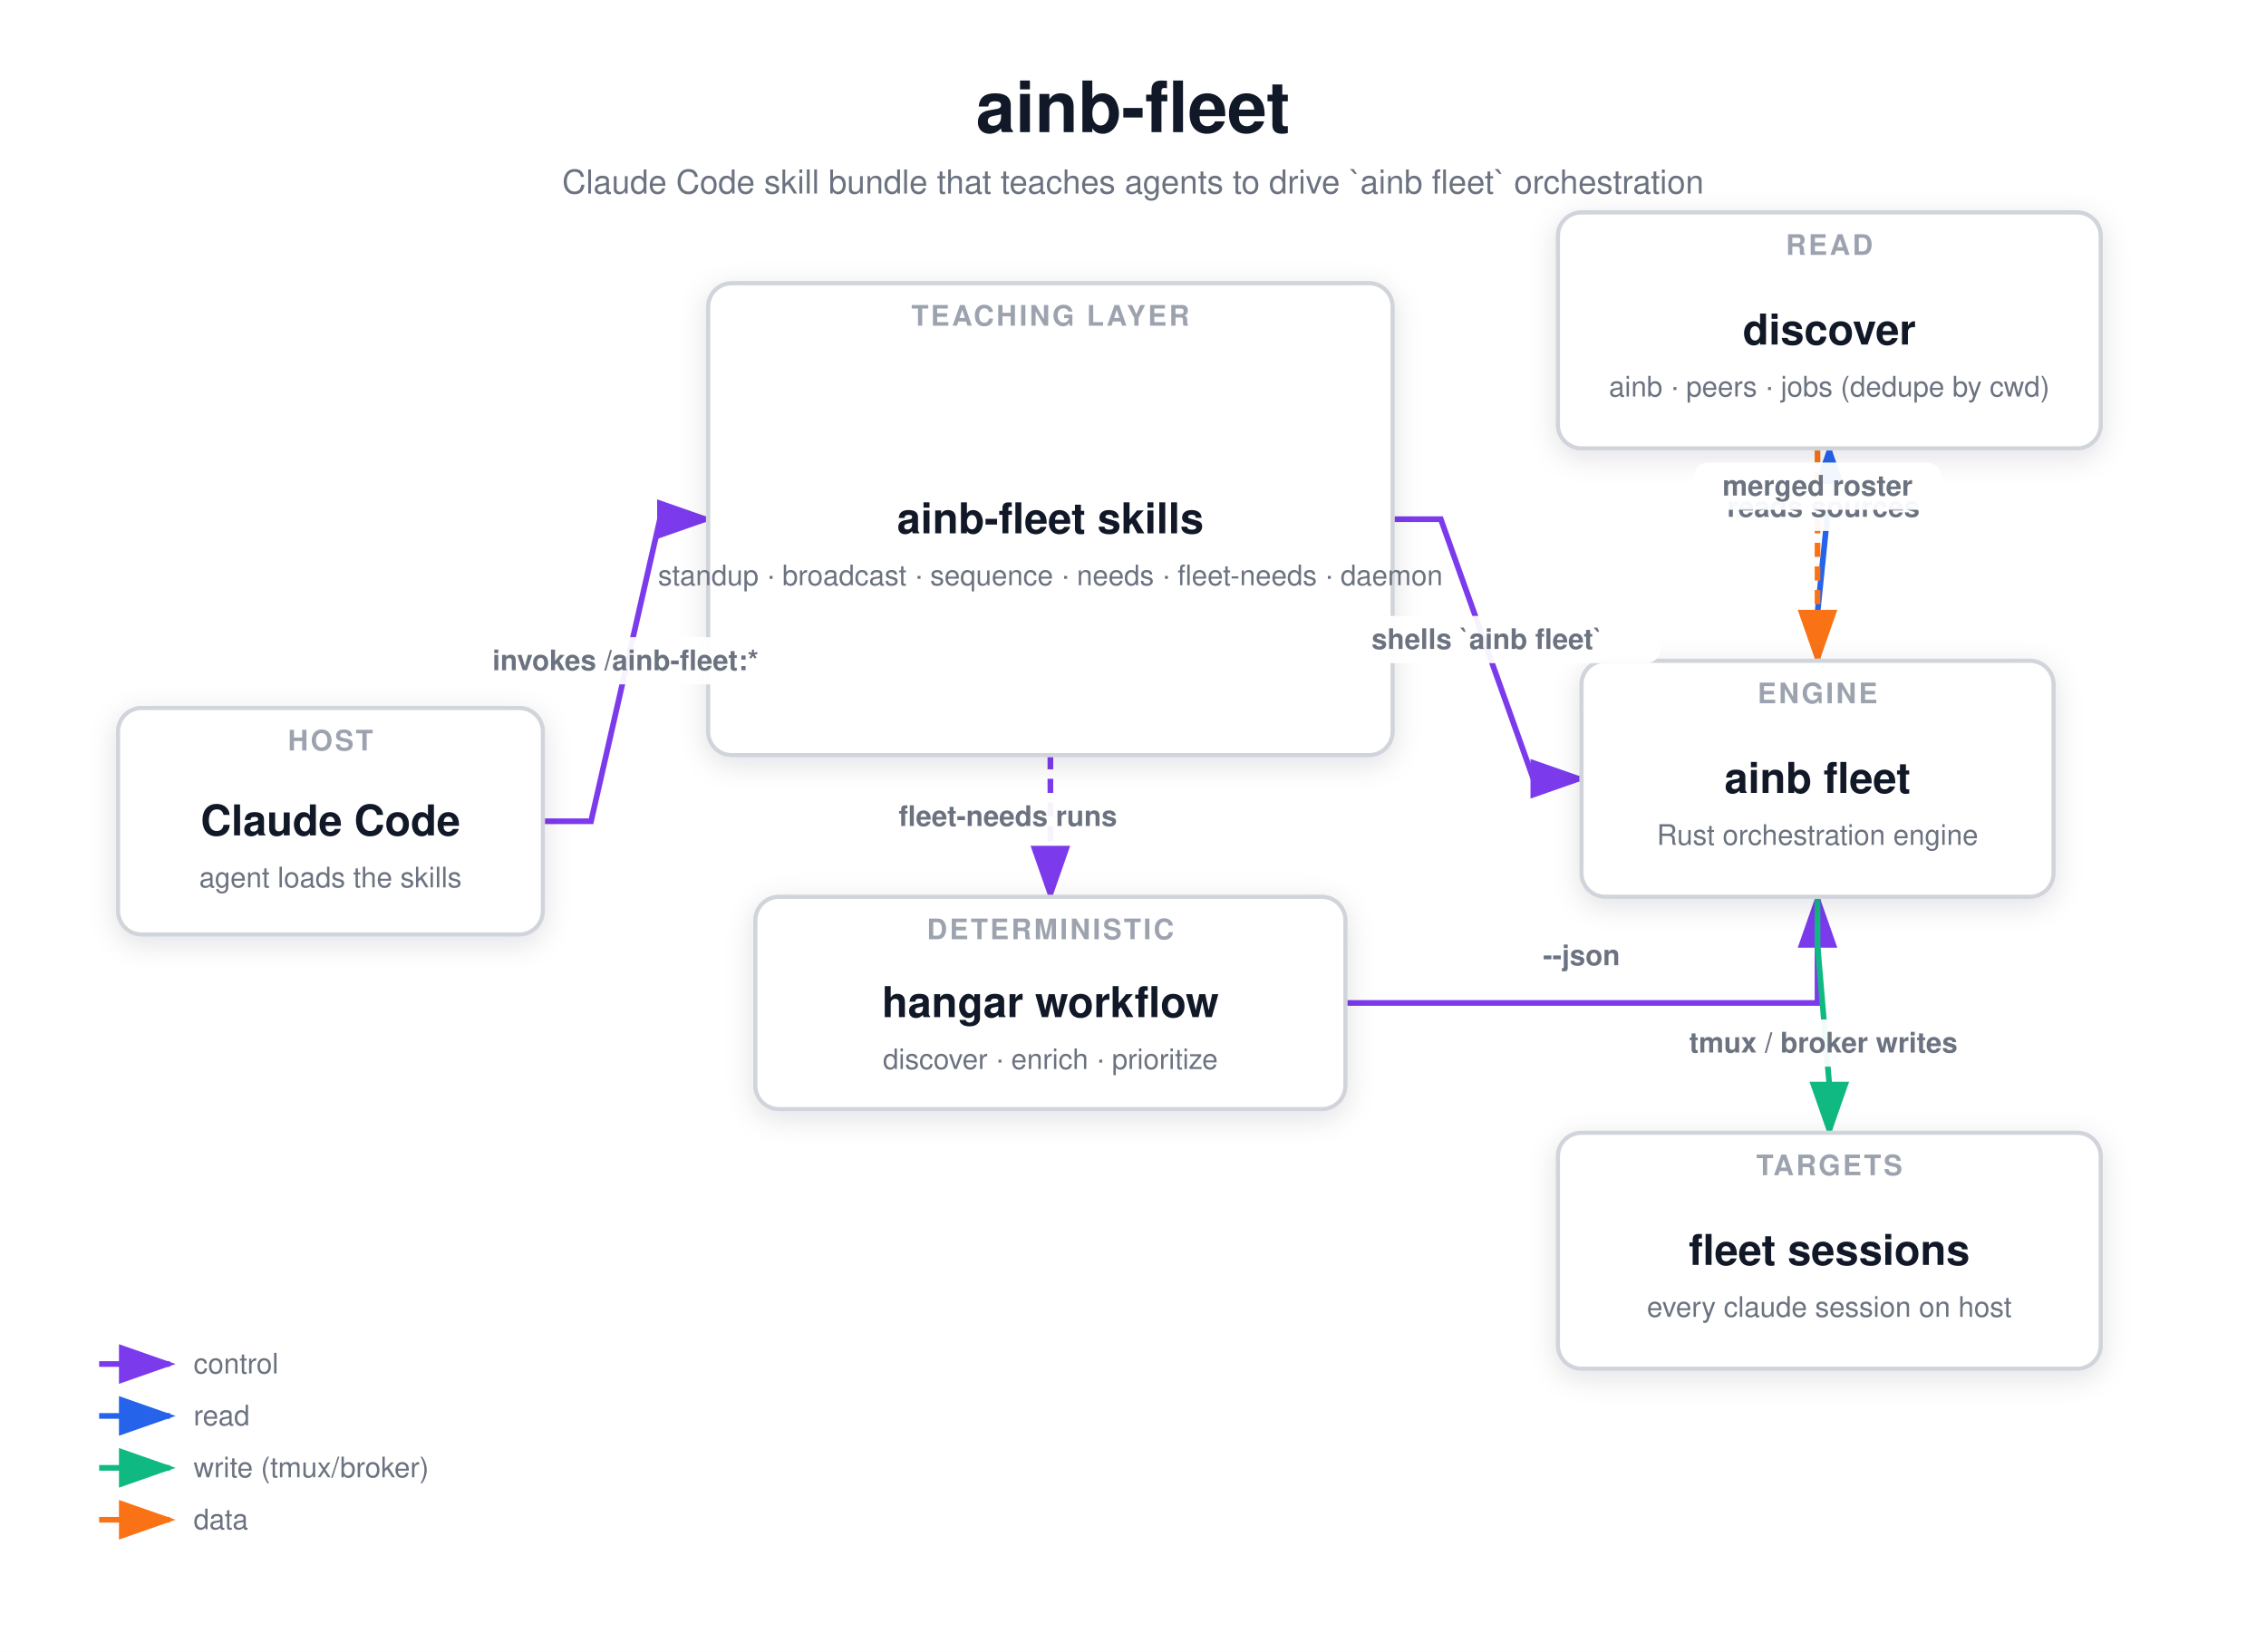
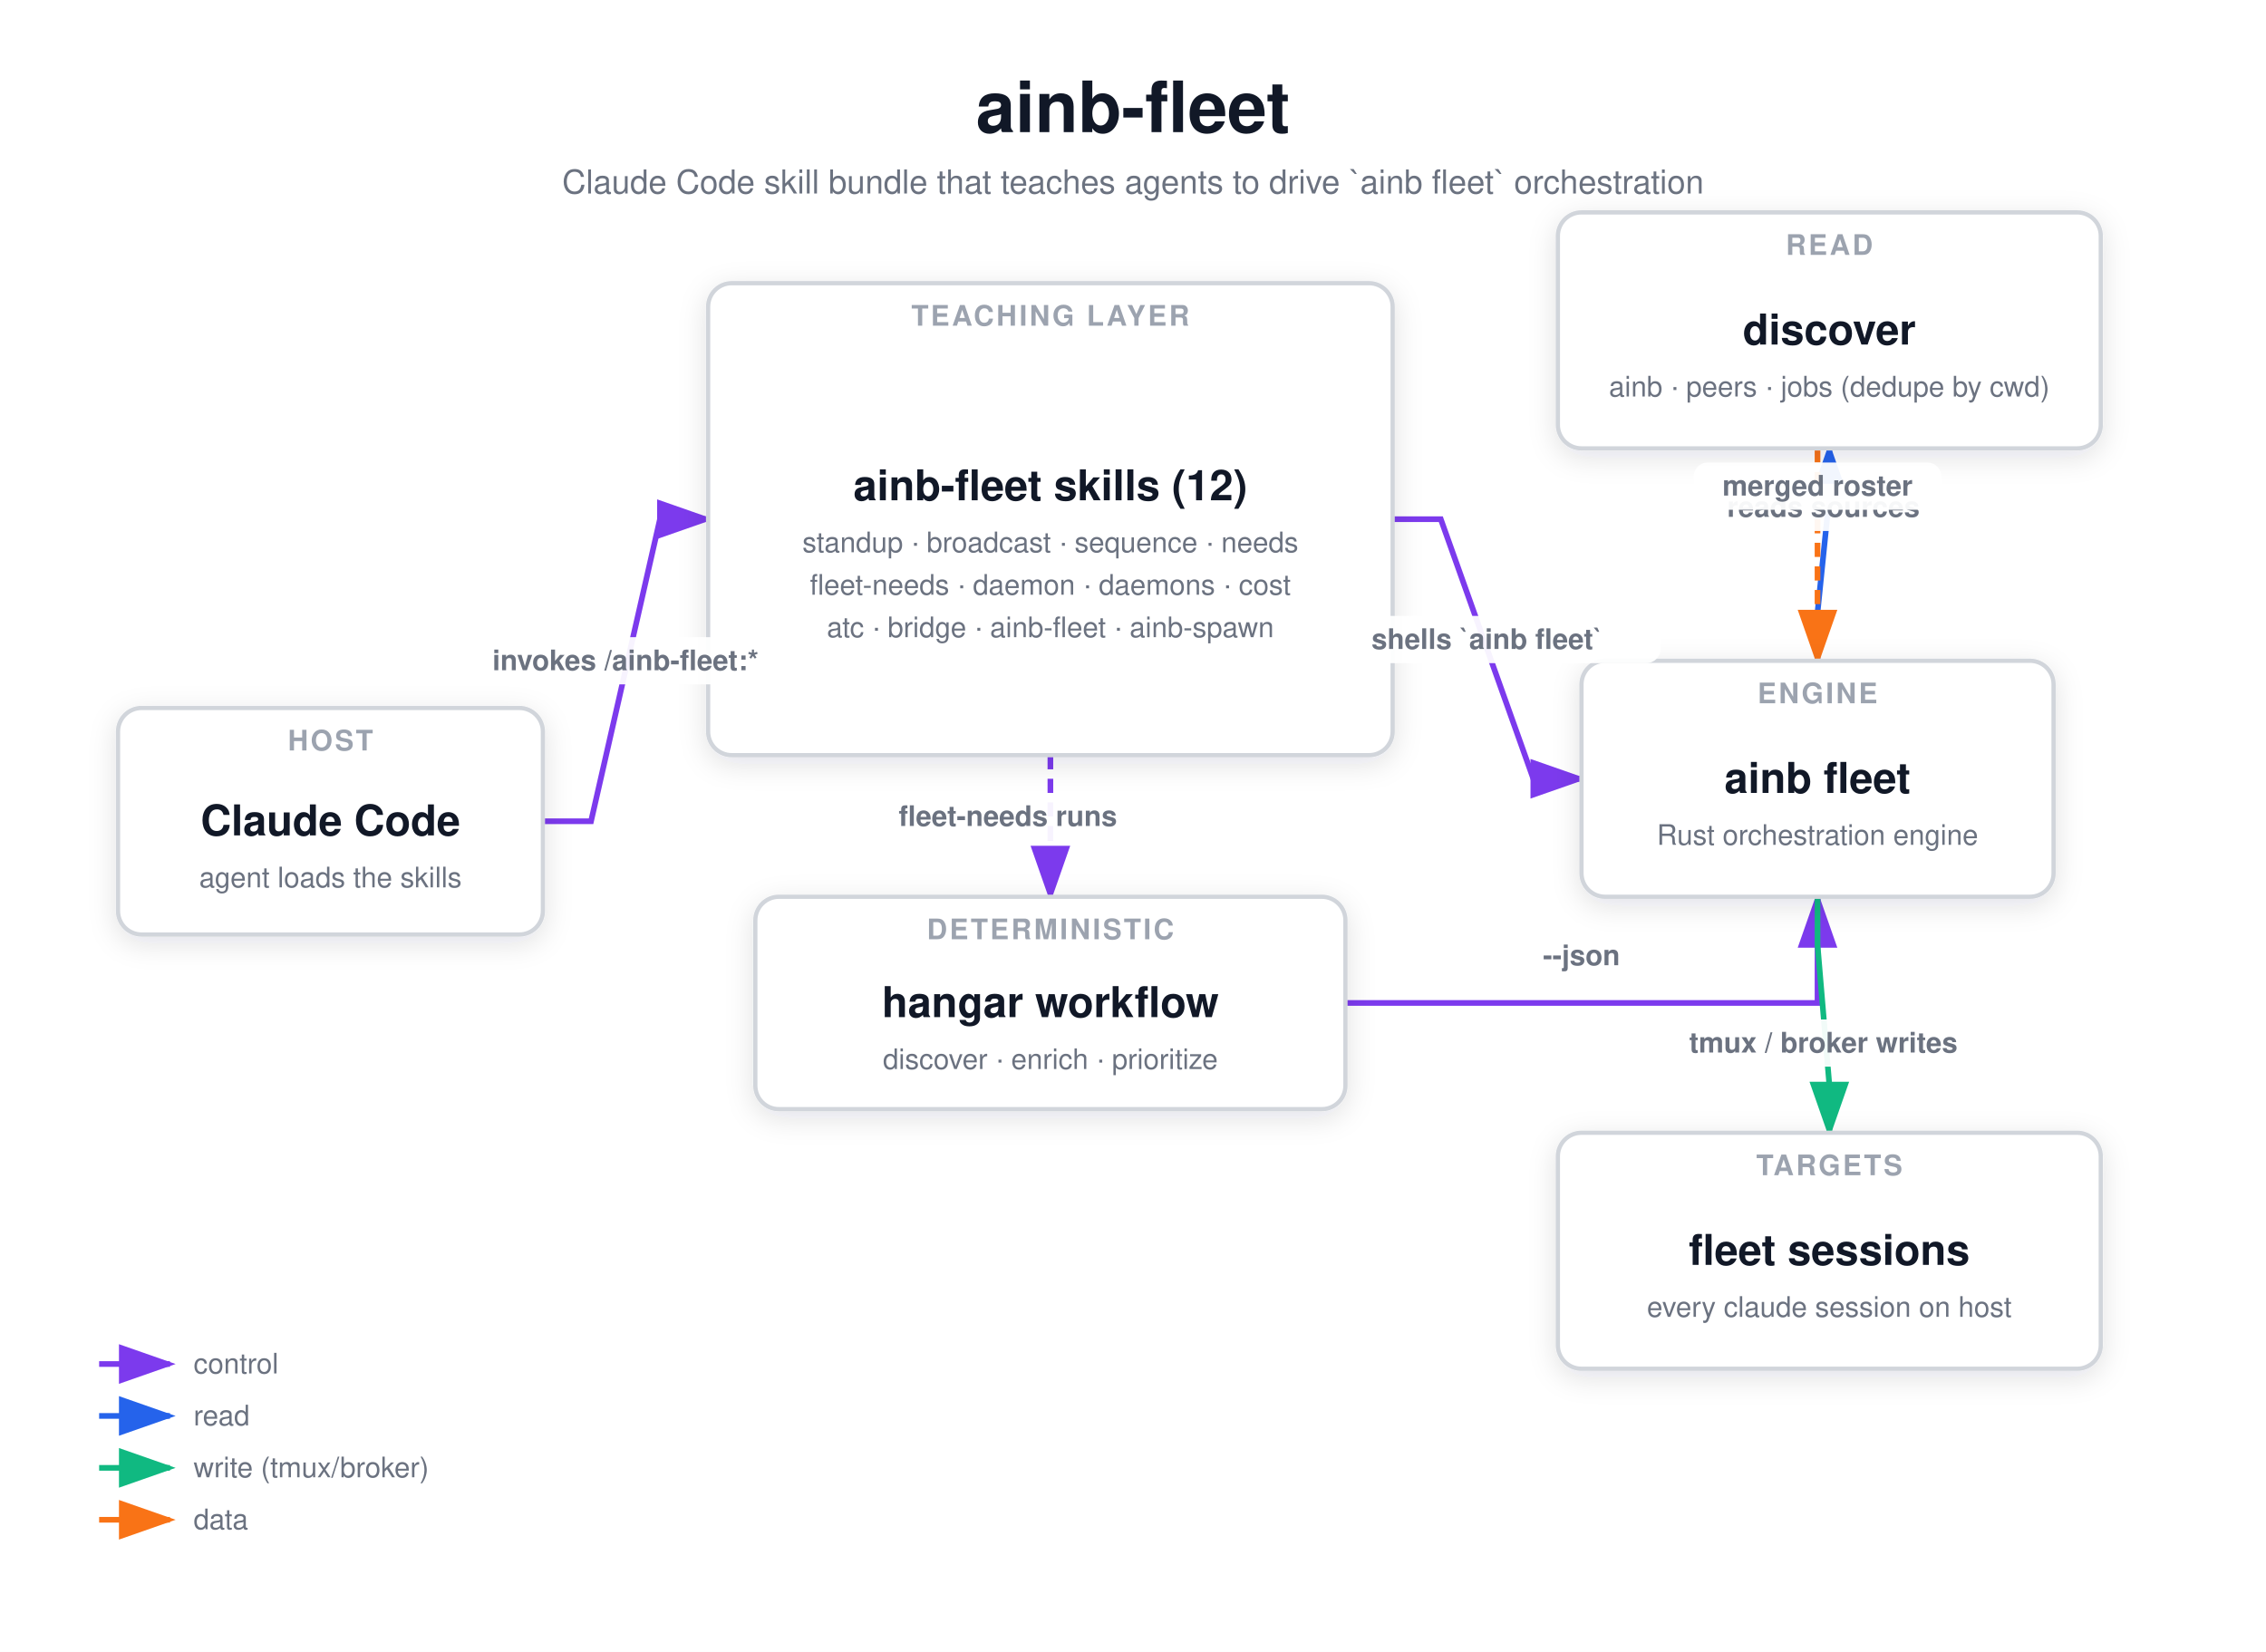
<svg xmlns="http://www.w3.org/2000/svg" viewBox="0 0 960 700" width="960" height="700">
  <defs>
    <marker id="arrowA" markerWidth="10" markerHeight="7" refX="9" refY="3.5" orient="auto">
      <polygon points="0 0, 10 3.5, 0 7" fill="#7c3aed" />
    </marker>
    <marker id="arrowB" markerWidth="10" markerHeight="7" refX="9" refY="3.5" orient="auto">
      <polygon points="0 0, 10 3.5, 0 7" fill="#10b981" />
    </marker>
    <marker id="arrowC" markerWidth="10" markerHeight="7" refX="9" refY="3.5" orient="auto">
      <polygon points="0 0, 10 3.5, 0 7" fill="#2563eb" />
    </marker>
    <marker id="arrowE" markerWidth="10" markerHeight="7" refX="9" refY="3.5" orient="auto">
      <polygon points="0 0, 10 3.5, 0 7" fill="#f97316" />
    </marker>
    <marker id="arrowF" markerWidth="10" markerHeight="7" refX="9" refY="3.5" orient="auto">
      <polygon points="0 0, 10 3.5, 0 7" fill="#7c3aed" />
    </marker>
    <marker id="arrowG" markerWidth="10" markerHeight="7" refX="9" refY="3.5" orient="auto">
      <polygon points="0 0, 10 3.5, 0 7" fill="#ef4444" />
    </marker>
    <marker id="arrowH" markerWidth="10" markerHeight="7" refX="9" refY="3.5" orient="auto">
      <polygon points="0 0, 10 3.5, 0 7" fill="#6b7280" />
    </marker>
    <filter id="shadowSoft" x="-20%" y="-20%" width="140%" height="160%">
      <feDropShadow dx="0" dy="3" stdDeviation="6" flood-color="#0f172a" flood-opacity="0.12" />
    </filter>
    <filter id="shadowGlass" x="-20%" y="-20%" width="140%" height="160%">
      <feDropShadow dx="0" dy="10" stdDeviation="16" flood-color="#020617" flood-opacity="0.28" />
    </filter>
    <style>
    text { font-family: 'Helvetica Neue', Helvetica, Arial, 'PingFang SC', 'Microsoft YaHei', sans-serif; }
    .title { font-size: 30px; font-weight: 700; fill: #111827; }
    .subtitle { font-size: 14px; font-weight: 500; fill: #6b7280; }
    .section { font-size: 13px; font-weight: 700; fill: #2563eb; letter-spacing: 1.4px; }
    .section-sub { font-size: 12px; font-weight: 500; fill: #94a3b8; }
    .node-title { font-size: 18px; font-weight: 700; fill: #111827; }
    .node-sub { font-size: 12px; font-weight: 500; fill: #6b7280; }
    .node-type { font-size: 12px; font-weight: 700; fill: #9ca3af; letter-spacing: 0.08em; }
    .arrow-label { font-size: 12px; font-weight: 600; fill: #6b7280; }
    .legend { font-size: 12px; font-weight: 500; fill: #6b7280; }
    .footnote { font-size: 12px; font-weight: 500; fill: #94a3b8; }
    </style>
  </defs>
  <rect width="960.0" height="700.0" fill="#ffffff" />
  <text x="480.0" y="56" text-anchor="middle" class="title">ainb-fleet</text>
  <text x="480.0" y="82" text-anchor="middle" class="subtitle">Claude Code skill bundle that teaches agents to drive `ainb fleet` orchestration</text>
  <path d="M 230.0,348.0 L 250.4,348.0 L 279.6,220.0 L 300.0,220.0" fill="none" stroke="#7c3aed" stroke-width="2.4" marker-end="url(#arrowA)" />
  <path d="M 590.0,220.0 L 610.4,220.0 L 649.6,330.0 L 670.0,330.0" fill="none" stroke="#7c3aed" stroke-width="2.4" marker-end="url(#arrowA)" />
  <path d="M 445.0,320.0 L 445.0,380.0" fill="none" stroke="#7c3aed" stroke-width="2.4" marker-end="url(#arrowA)" stroke-dasharray="6,4" />
  <path d="M 570.0,425.0 L 770.0,425.0 L 770.0,380.0" fill="none" stroke="#7c3aed" stroke-width="2.4" marker-end="url(#arrowA)" />
  <path d="M 770.0,280.0 L 770.0,259.6 L 775.0,210.4 L 775.0,190.0" fill="none" stroke="#2563eb" stroke-width="2.4" marker-end="url(#arrowC)" />
  <path d="M 770.0,380.0 L 770.0,400.4 L 775.0,459.6 L 775.0,480.0" fill="none" stroke="#10b981" stroke-width="2.4" marker-end="url(#arrowB)" />
  <path d="M 660.0,140.0 L 770.0,140.0 L 770.0,280.0" fill="none" stroke="#f97316" stroke-width="2.4" marker-end="url(#arrowE)" stroke-dasharray="6,4" />
  <rect x="50.0" y="300.0" width="180.0" height="96.0" rx="10.0" fill="#ffffff" stroke="#d1d5db" stroke-width="1.8" filter="url(#shadowSoft)" />
  <text x="140.0" y="318.0" text-anchor="middle" class="node-type">HOST</text>
  <text x="140.0" y="354.0" text-anchor="middle" class="node-title">Claude Code</text>
  <text x="140.0" y="376.0" text-anchor="middle" class="node-sub">agent loads the skills</text>
  <rect x="300.0" y="120.0" width="290.0" height="200.0" rx="10.0" fill="#ffffff" stroke="#d1d5db" stroke-width="1.8" filter="url(#shadowSoft)" />
  <text x="445.0" y="138.0" text-anchor="middle" class="node-type">TEACHING LAYER</text>
-   <text x="445.0" y="226.0" text-anchor="middle" class="node-title">ainb-fleet skills</text>
-   <text x="445.0" y="248.0" text-anchor="middle" class="node-sub">standup · broadcast · sequence · needs · fleet-needs · daemon</text>
+   <text x="445.0" y="212.0" text-anchor="middle" class="node-title">ainb-fleet skills (12)</text>
+   <text x="445.0" y="234.0" text-anchor="middle" class="node-sub">standup · broadcast · sequence · needs</text>
+   <text x="445.0" y="252.0" text-anchor="middle" class="node-sub">fleet-needs · daemon · daemons · cost</text>
+   <text x="445.0" y="270.0" text-anchor="middle" class="node-sub">atc · bridge · ainb-fleet · ainb-spawn</text>
  <rect x="320.0" y="380.0" width="250.0" height="90.0" rx="10.0" fill="#ffffff" stroke="#d1d5db" stroke-width="1.8" filter="url(#shadowSoft)" />
  <text x="445.0" y="398.0" text-anchor="middle" class="node-type">DETERMINISTIC</text>
  <text x="445.0" y="431.0" text-anchor="middle" class="node-title">hangar workflow</text>
  <text x="445.0" y="453.0" text-anchor="middle" class="node-sub">discover · enrich · prioritize</text>
  <rect x="670.0" y="280.0" width="200.0" height="100.0" rx="10.0" fill="#ffffff" stroke="#d1d5db" stroke-width="1.8" filter="url(#shadowSoft)" />
  <text x="770.0" y="298.0" text-anchor="middle" class="node-type">ENGINE</text>
  <text x="770.0" y="336.0" text-anchor="middle" class="node-title">ainb fleet</text>
  <text x="770.0" y="358.0" text-anchor="middle" class="node-sub">Rust orchestration engine</text>
  <rect x="660.0" y="90.0" width="230.0" height="100.0" rx="10.0" fill="#ffffff" stroke="#d1d5db" stroke-width="1.8" filter="url(#shadowSoft)" />
  <text x="775.0" y="108.0" text-anchor="middle" class="node-type">READ</text>
  <text x="775.0" y="146.0" text-anchor="middle" class="node-title">discover</text>
  <text x="775.0" y="168.0" text-anchor="middle" class="node-sub">ainb · peers · jobs (dedupe by cwd)</text>
  <rect x="660.0" y="480.0" width="230.0" height="100.0" rx="10.0" fill="#ffffff" stroke="#d1d5db" stroke-width="1.8" filter="url(#shadowSoft)" />
  <text x="775.0" y="498.0" text-anchor="middle" class="node-type">TARGETS</text>
  <text x="775.0" y="536.0" text-anchor="middle" class="node-title">fleet sessions</text>
  <text x="775.0" y="558.0" text-anchor="middle" class="node-sub">every claude session on host</text>
  <rect x="184.5" y="270.0" width="161" height="20" rx="6" fill="#ffffff" opacity="0.94" />
  <text x="265.0" y="284.0" text-anchor="middle" class="arrow-label">invokes /ainb-fleet:*</text>
  <rect x="556.5" y="261.0" width="147" height="20" rx="6" fill="#ffffff" opacity="0.94" />
  <text x="630.0" y="275.0" text-anchor="middle" class="arrow-label">shells `ainb fleet`</text>
  <rect x="364.0" y="336.0" width="126" height="20" rx="6" fill="#ffffff" opacity="0.94" />
  <text x="427.0" y="350.0" text-anchor="middle" class="arrow-label">fleet-needs runs</text>
  <rect x="642.0" y="395.0" width="56" height="20" rx="6" fill="#ffffff" opacity="0.94" />
  <text x="670.0" y="409.0" text-anchor="middle" class="arrow-label">--json</text>
  <rect x="720.0" y="205.0" width="105" height="20" rx="6" fill="#ffffff" opacity="0.94" />
  <text x="772.5" y="219.0" text-anchor="middle" class="arrow-label">reads sources</text>
  <rect x="695.5" y="432.0" width="154" height="20" rx="6" fill="#ffffff" opacity="0.94" />
  <text x="772.5" y="446.0" text-anchor="middle" class="arrow-label">tmux / broker writes</text>
  <rect x="717.5" y="196.0" width="105" height="20" rx="6" fill="#ffffff" opacity="0.94" />
  <text x="770.0" y="210.0" text-anchor="middle" class="arrow-label">merged roster</text>
  <line x1="42.0" y1="578.0" x2="72.0" y2="578.0" stroke="#7c3aed" stroke-width="2.4" marker-end="url(#arrowA)" />
  <text x="82.0" y="582.0" class="legend">control</text>
  <line x1="42.0" y1="600.0" x2="72.0" y2="600.0" stroke="#2563eb" stroke-width="2.4" marker-end="url(#arrowC)" />
  <text x="82.0" y="604.0" class="legend">read</text>
  <line x1="42.0" y1="622.0" x2="72.0" y2="622.0" stroke="#10b981" stroke-width="2.4" marker-end="url(#arrowB)" />
  <text x="82.0" y="626.0" class="legend">write (tmux/broker)</text>
  <line x1="42.0" y1="644.0" x2="72.0" y2="644.0" stroke="#f97316" stroke-width="2.4" marker-end="url(#arrowE)" />
  <text x="82.0" y="648.0" class="legend">data</text>
</svg>
